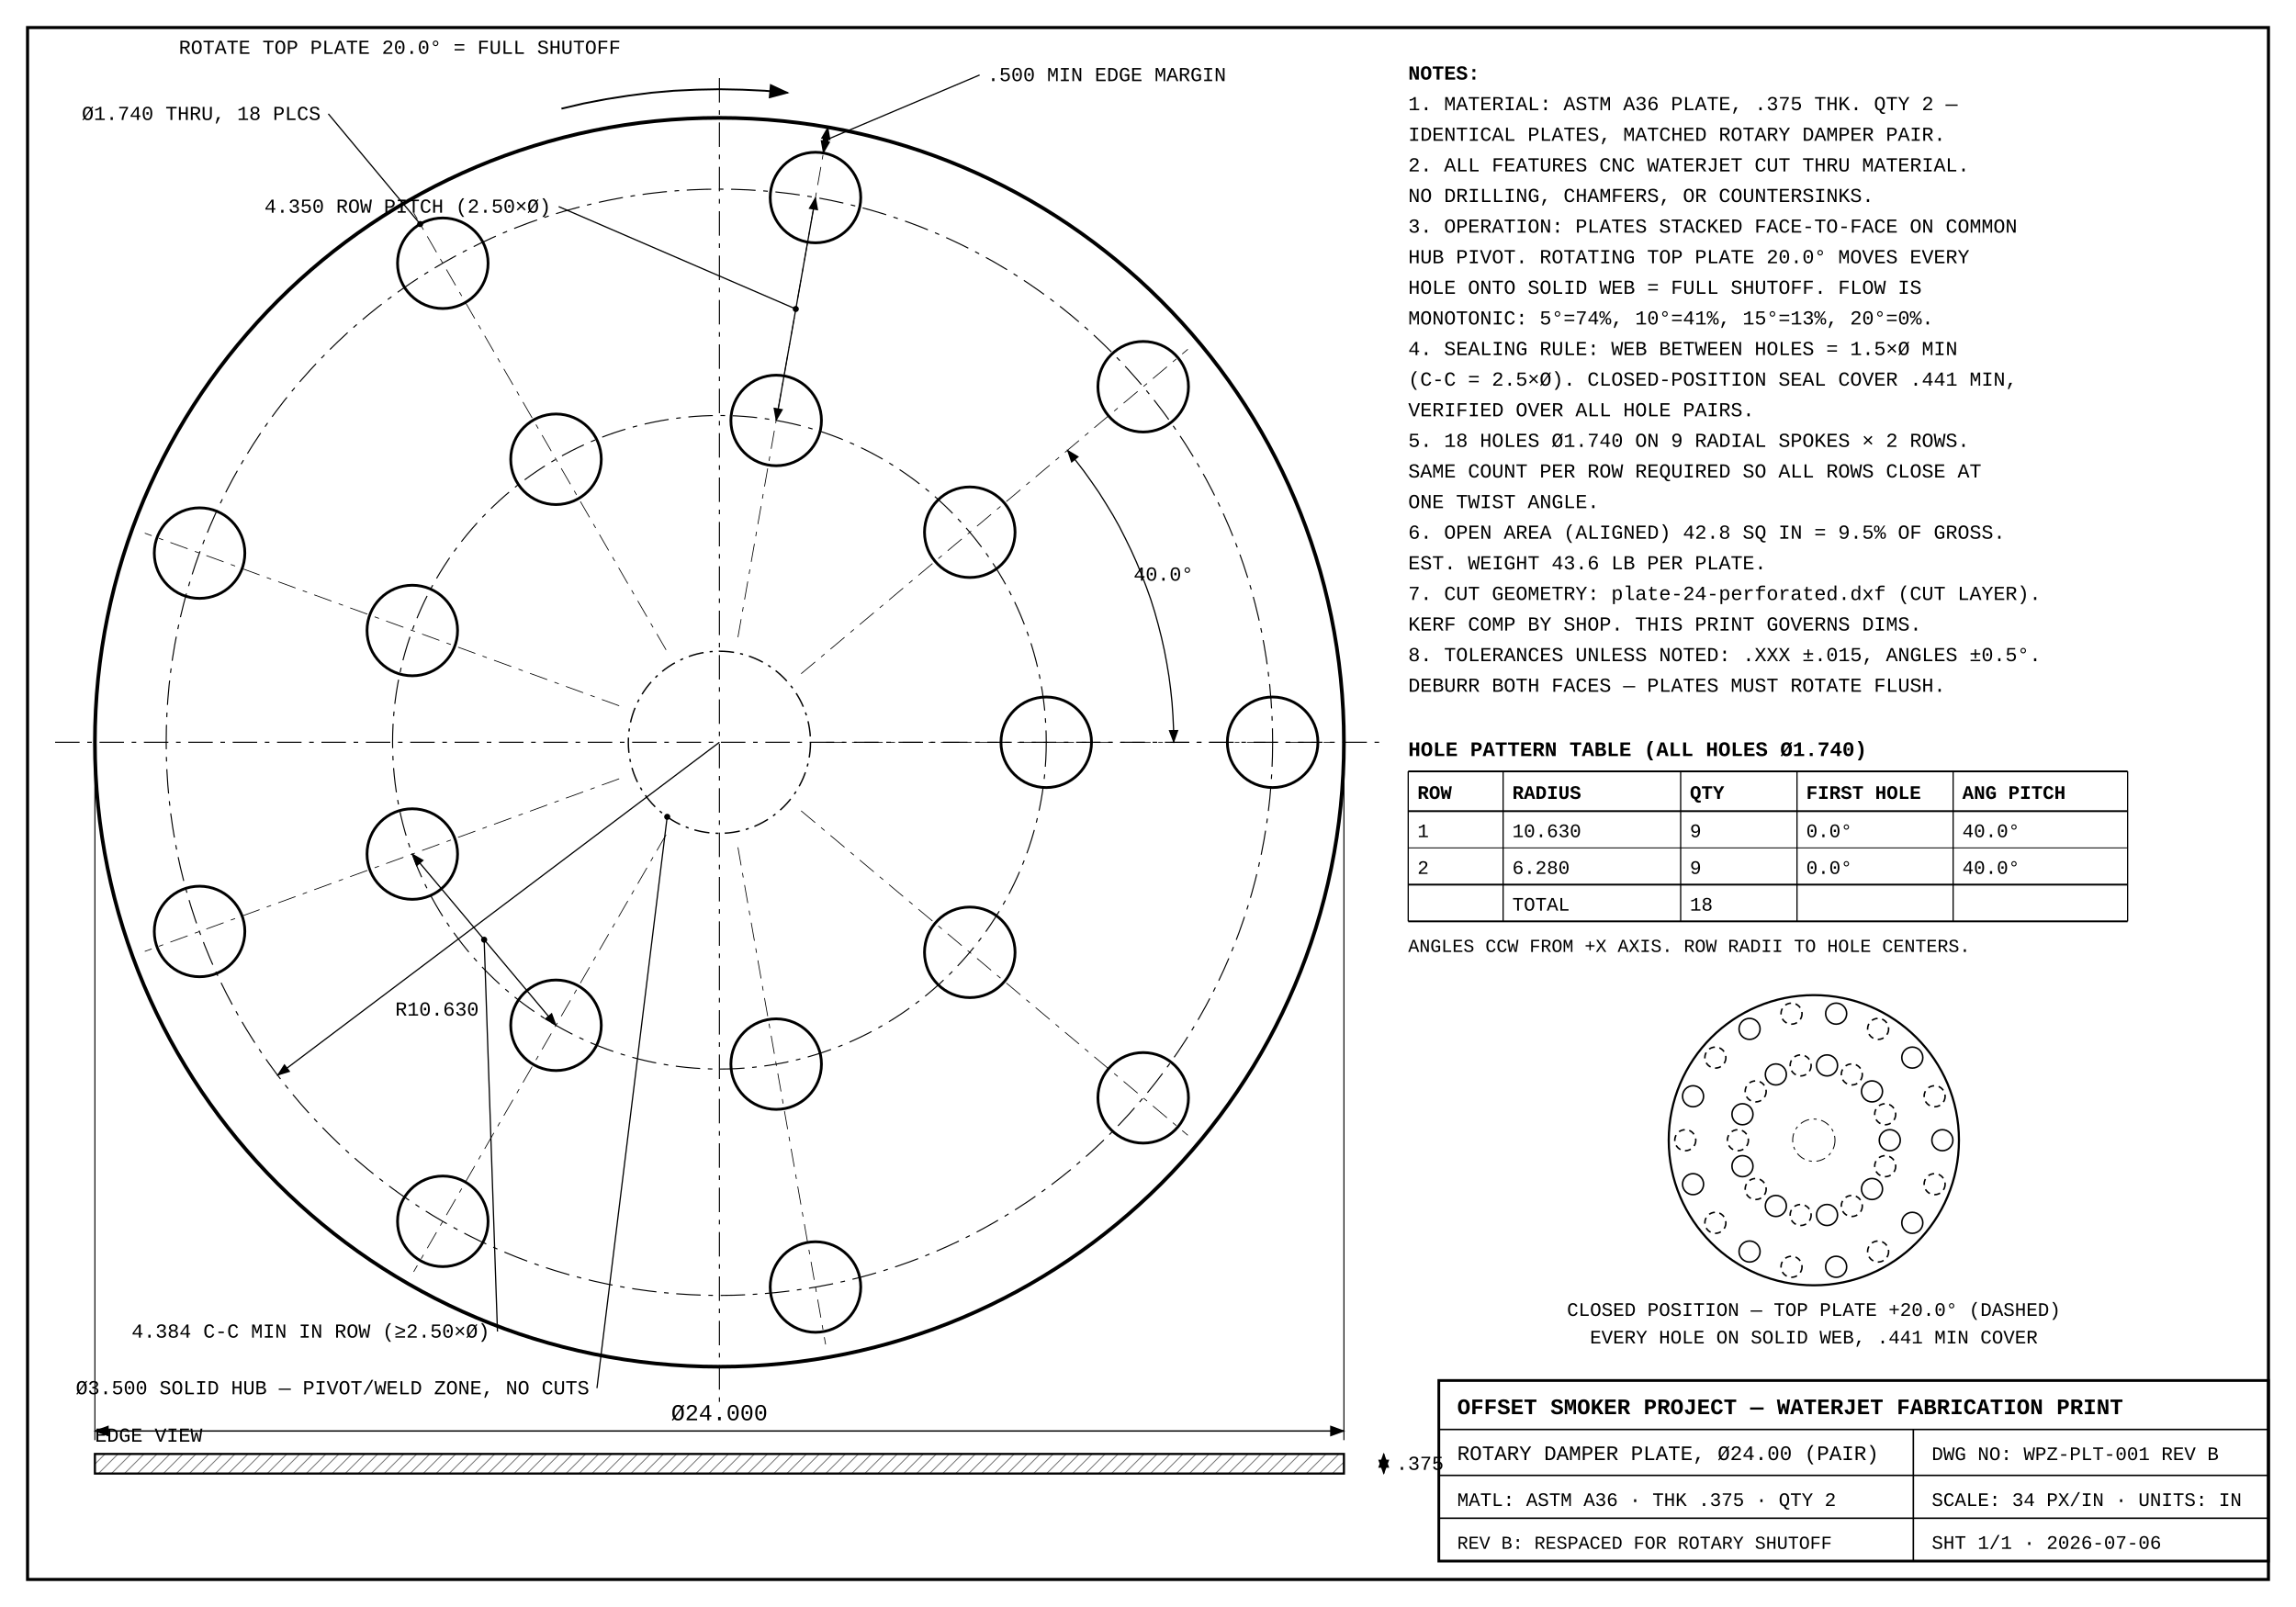
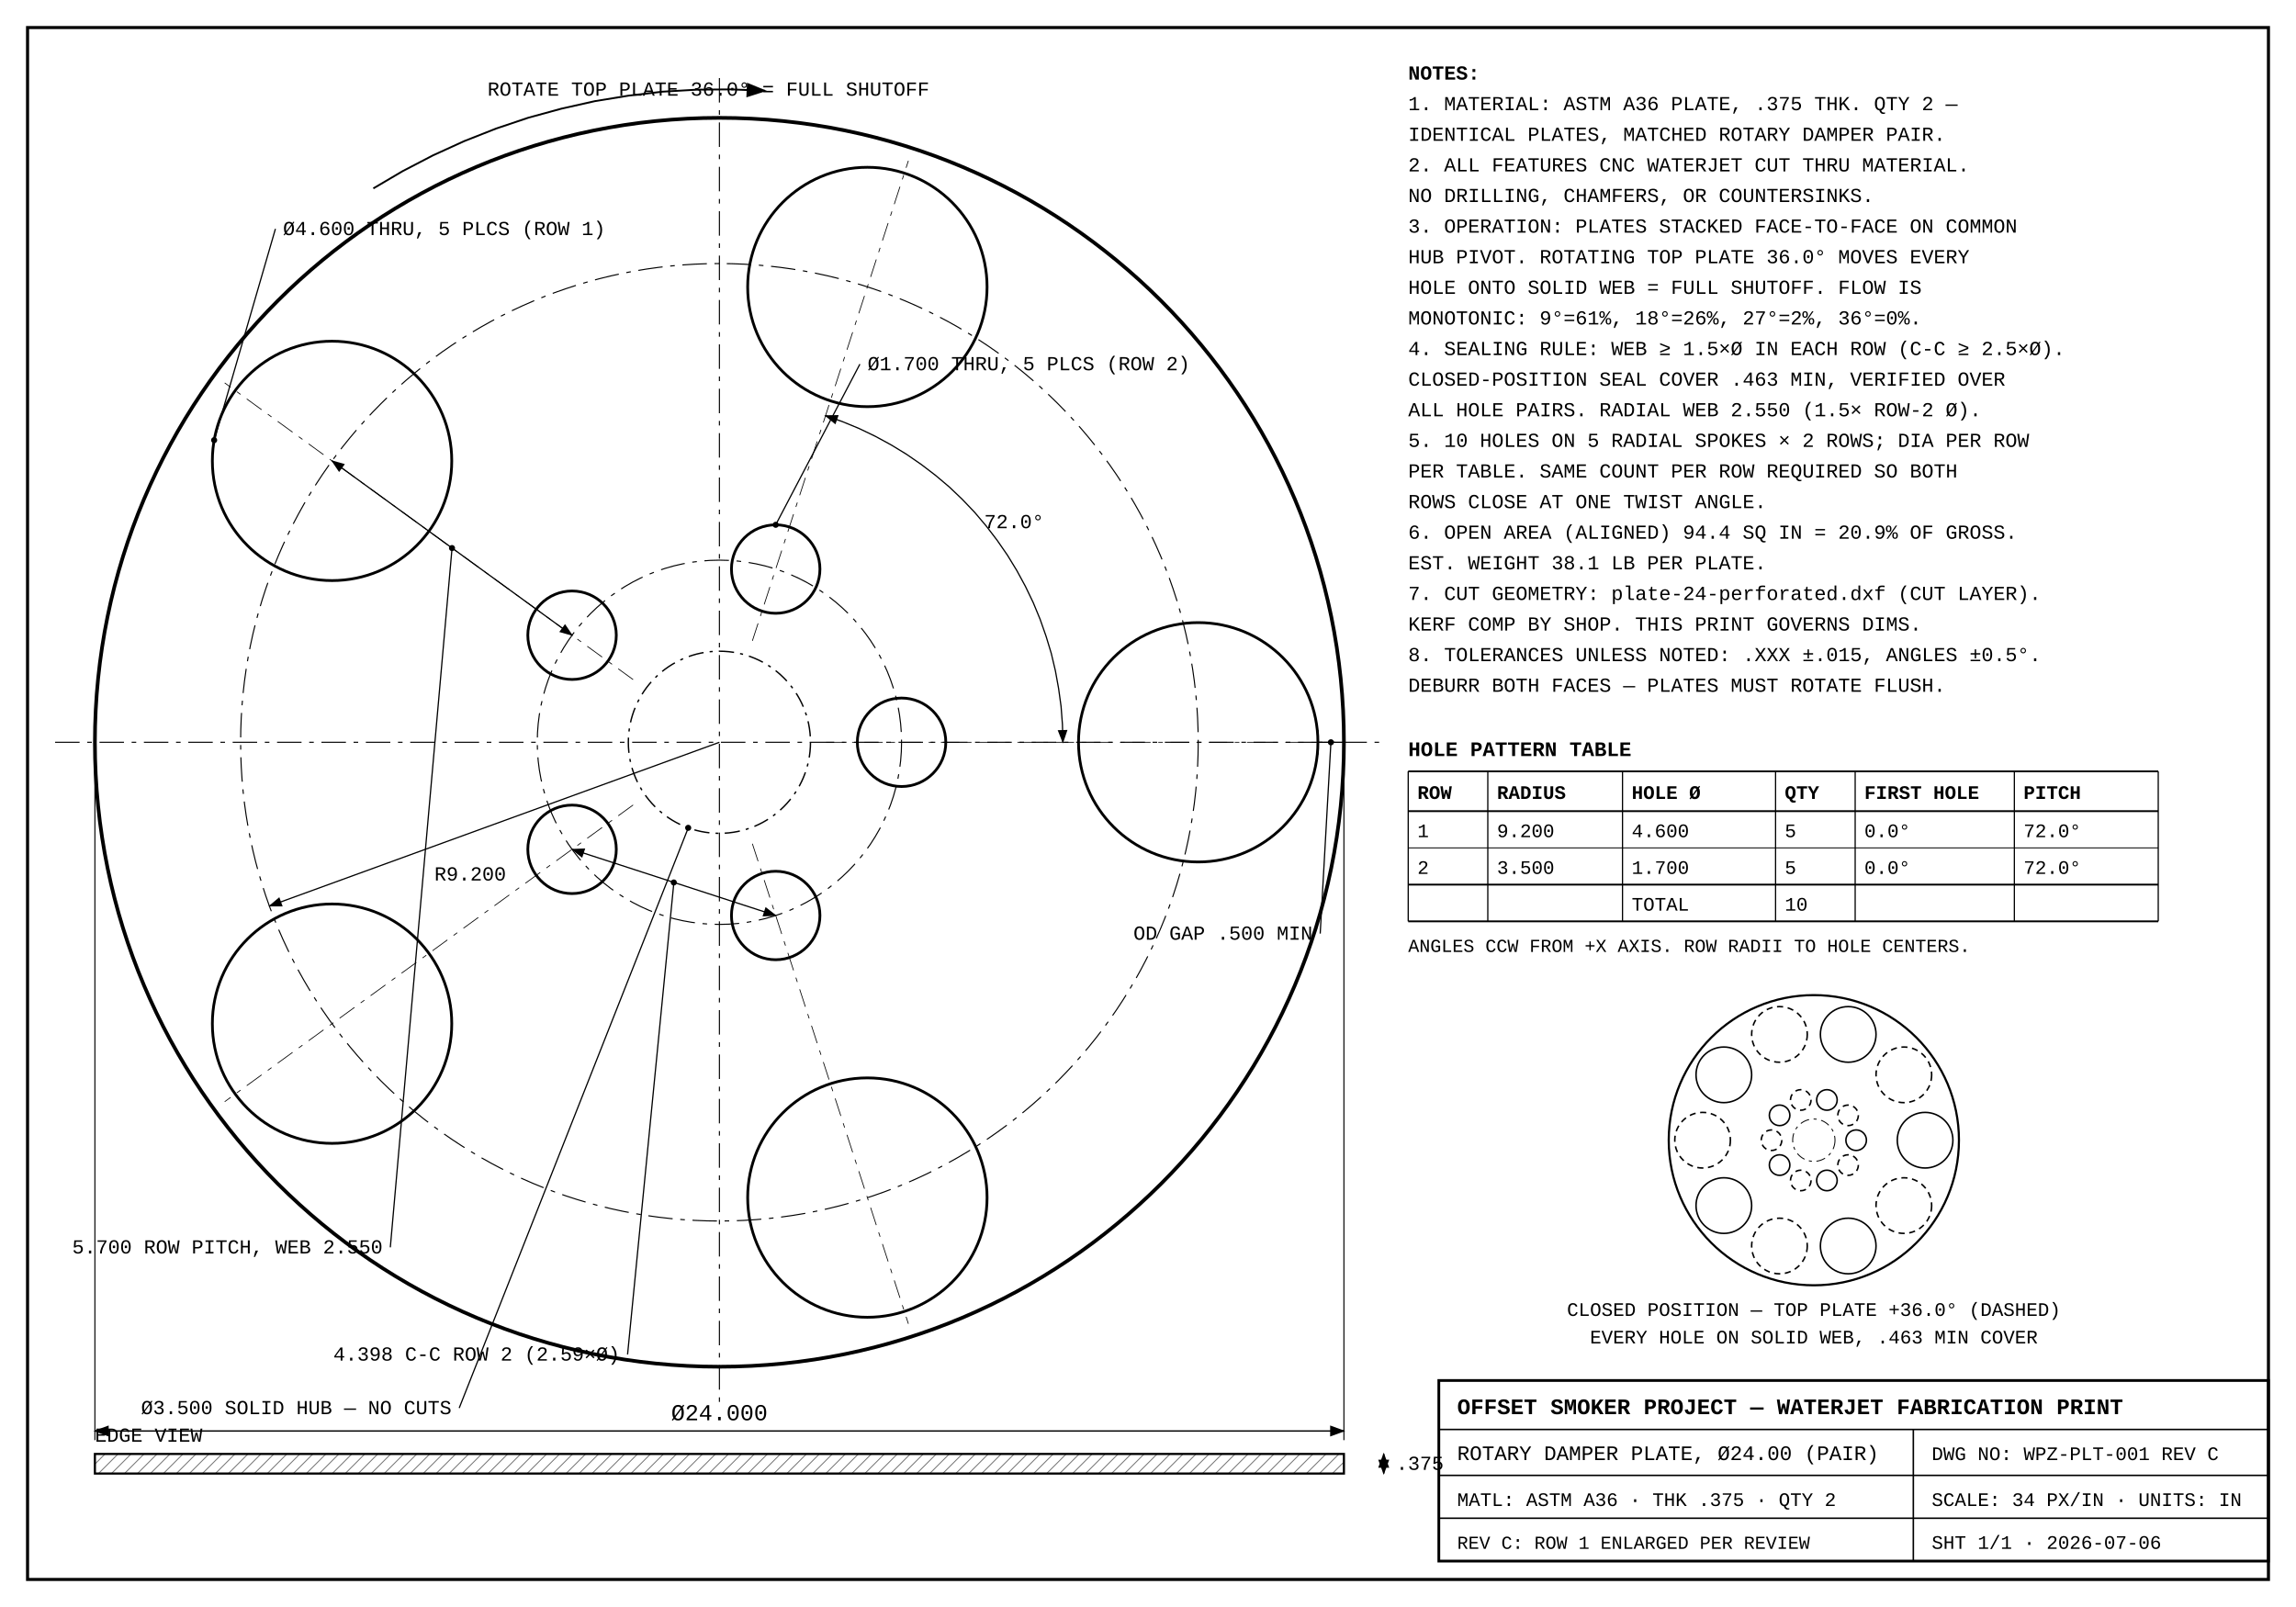
<svg xmlns="http://www.w3.org/2000/svg" width="1500" height="1050" viewBox="0 0 1500 1050">
  <rect x="0" y="0" width="1500" height="1050" fill="#ffffff" />
  <rect x="18" y="18" width="1464" height="1014" fill="none" stroke="#000000" stroke-width="2" />
  <defs>
    <marker id="ae" markerWidth="11" markerHeight="8" refX="10" refY="4" orient="auto">
      <path d="M0,0 L11,4 L0,8 Z" fill="#000000" />
    </marker>
    <marker id="as" markerWidth="11" markerHeight="8" refX="1" refY="4" orient="auto">
      <path d="M11,0 L0,4 L11,8 Z" fill="#000000" />
    </marker>
    <pattern id="ht" width="6" height="6" patternTransform="rotate(45)" patternUnits="userSpaceOnUse">
      <line x1="0" y1="0" x2="0" y2="6" stroke="#000000" stroke-width="0.6" />
    </pattern>
  </defs>
  <circle cx="470.00" cy="485.00" r="408.00" stroke="#000000" stroke-width="2.4" fill="none" />
  <line x1="36.00" y1="485.00" x2="904.00" y2="485.00" stroke="#000000" stroke-width="0.7" stroke-dasharray="16 5 3 5" />
  <line x1="470.00" y1="51.00" x2="470.00" y2="919.00" stroke="#000000" stroke-width="0.7" stroke-dasharray="16 5 3 5" />
  <circle cx="470.00" cy="485.00" r="59.50" stroke="#000000" stroke-width="0.9" fill="none" stroke-dasharray="10 4 2 4" />
  <line x1="539.70" y1="485.00" x2="869.50" y2="485.00" stroke="#000000" stroke-width="0.5" stroke-dasharray="12 5 3 5" />
-   <line x1="523.39" y1="440.20" x2="776.03" y2="228.21" stroke="#000000" stroke-width="0.5" stroke-dasharray="12 5 3 5" />
-   <line x1="482.10" y1="416.36" x2="539.37" y2="91.57" stroke="#000000" stroke-width="0.5" stroke-dasharray="12 5 3 5" />
-   <line x1="435.15" y1="424.64" x2="270.25" y2="139.02" stroke="#000000" stroke-width="0.5" stroke-dasharray="12 5 3 5" />
-   <line x1="404.50" y1="461.16" x2="94.59" y2="348.36" stroke="#000000" stroke-width="0.5" stroke-dasharray="12 5 3 5" />
-   <line x1="404.50" y1="508.84" x2="94.59" y2="621.64" stroke="#000000" stroke-width="0.5" stroke-dasharray="12 5 3 5" />
-   <line x1="435.15" y1="545.36" x2="270.25" y2="830.98" stroke="#000000" stroke-width="0.5" stroke-dasharray="12 5 3 5" />
-   <line x1="482.10" y1="553.64" x2="539.37" y2="878.43" stroke="#000000" stroke-width="0.5" stroke-dasharray="12 5 3 5" />
-   <line x1="523.39" y1="529.80" x2="776.03" y2="741.79" stroke="#000000" stroke-width="0.5" stroke-dasharray="12 5 3 5" />
-   <circle cx="470.00" cy="485.00" r="361.42" stroke="#000000" stroke-width="0.7" fill="none" stroke-dasharray="16 5 3 5" />
-   <circle cx="831.42" cy="485.00" r="29.58" stroke="#000000" stroke-width="1.8" fill="none" />
-   <circle cx="746.86" cy="252.68" r="29.58" stroke="#000000" stroke-width="1.8" fill="none" />
-   <circle cx="532.76" cy="129.07" r="29.58" stroke="#000000" stroke-width="1.8" fill="none" />
-   <circle cx="289.29" cy="172.00" r="29.58" stroke="#000000" stroke-width="1.8" fill="none" />
-   <circle cx="130.38" cy="361.39" r="29.58" stroke="#000000" stroke-width="1.8" fill="none" />
-   <circle cx="130.38" cy="608.61" r="29.58" stroke="#000000" stroke-width="1.8" fill="none" />
-   <circle cx="289.29" cy="798.00" r="29.58" stroke="#000000" stroke-width="1.8" fill="none" />
-   <circle cx="532.76" cy="840.93" r="29.58" stroke="#000000" stroke-width="1.8" fill="none" />
-   <circle cx="746.86" cy="717.32" r="29.58" stroke="#000000" stroke-width="1.8" fill="none" />
-   <circle cx="470.00" cy="485.00" r="213.52" stroke="#000000" stroke-width="0.7" fill="none" stroke-dasharray="16 5 3 5" />
-   <circle cx="683.52" cy="485.00" r="29.58" stroke="#000000" stroke-width="1.8" fill="none" />
-   <circle cx="633.57" cy="347.75" r="29.58" stroke="#000000" stroke-width="1.8" fill="none" />
-   <circle cx="507.08" cy="274.72" r="29.58" stroke="#000000" stroke-width="1.8" fill="none" />
-   <circle cx="363.24" cy="300.09" r="29.58" stroke="#000000" stroke-width="1.8" fill="none" />
-   <circle cx="269.36" cy="411.97" r="29.58" stroke="#000000" stroke-width="1.8" fill="none" />
-   <circle cx="269.36" cy="558.03" r="29.58" stroke="#000000" stroke-width="1.8" fill="none" />
-   <circle cx="363.24" cy="669.91" r="29.58" stroke="#000000" stroke-width="1.8" fill="none" />
-   <circle cx="507.08" cy="695.28" r="29.58" stroke="#000000" stroke-width="1.8" fill="none" />
-   <circle cx="633.57" cy="622.25" r="29.58" stroke="#000000" stroke-width="1.8" fill="none" />
-   <line x1="532.76" y1="129.07" x2="507.08" y2="274.72" stroke="#000000" stroke-width="0.8" marker-start="url(#as)" marker-end="url(#ae)" />
-   <line x1="519.92" y1="201.90" x2="365.00" y2="135.00" stroke="#000000" stroke-width="0.8" />
-   <circle cx="519.9" cy="201.9" r="2" fill="#000000" />
-   <text x="360.0" y="139.0" font-family="Consolas, 'Courier New', monospace" font-size="13" fill="#000000" text-anchor="end" font-weight="normal">4.350 ROW PITCH (2.50×Ø)</text>
-   <line x1="269.36" y1="558.03" x2="363.24" y2="669.91" stroke="#000000" stroke-width="0.8" marker-start="url(#as)" marker-end="url(#ae)" />
-   <line x1="316.30" y1="613.97" x2="325.00" y2="870.00" stroke="#000000" stroke-width="0.8" />
-   <circle cx="316.3" cy="614.0" r="2" fill="#000000" />
-   <text x="320.0" y="874.0" font-family="Consolas, 'Courier New', monospace" font-size="13" fill="#000000" text-anchor="end" font-weight="normal">4.384 C-C MIN IN ROW (≥2.50×Ø)</text>
-   <path d="M 766.8 485.0 L 766.7 476.4 L 766.3 467.7 L 765.7 459.1 L 764.8 450.5 L 763.7 442.0 L 762.3 433.5 L 760.7 425.0 L 758.8 416.5 L 756.7 408.2 L 754.4 399.9 L 751.8 391.6 L 748.9 383.5 L 745.8 375.4 L 742.5 367.4 L 739.0 359.6 L 735.2 351.8 L 731.3 344.1 L 727.1 336.6 L 722.6 329.2 L 718.0 321.9 L 713.1 314.8 L 708.1 307.8 L 702.8 300.9 L 697.4 294.2" stroke="#000000" stroke-width="0.8" fill="none" marker-start="url(#as)" marker-end="url(#ae)" />
-   <text x="760.1" y="379.4" font-family="Consolas, 'Courier New', monospace" font-size="13" fill="#000000" text-anchor="middle" font-weight="normal">40.0°</text>
-   <line x1="274.50" y1="146.38" x2="214.50" y2="74.38" stroke="#000000" stroke-width="0.8" />
-   <circle cx="274.5" cy="146.4" r="2" fill="#000000" />
-   <text x="209.5" y="78.4" font-family="Consolas, 'Courier New', monospace" font-size="13" fill="#000000" text-anchor="end" font-weight="normal">Ø1.740 THRU, 18 PLCS</text>
-   <line x1="537.90" y1="99.94" x2="540.85" y2="83.20" stroke="#000000" stroke-width="0.8" marker-start="url(#as)" marker-end="url(#ae)" />
-   <line x1="539.37" y1="91.57" x2="640.00" y2="49.00" stroke="#000000" stroke-width="0.8" />
-   <circle cx="539.4" cy="91.6" r="2" fill="#000000" />
-   <text x="645.0" y="53.0" font-family="Consolas, 'Courier New', monospace" font-size="13" fill="#000000" text-anchor="start" font-weight="normal">.500 MIN EDGE MARGIN</text>
-   <line x1="435.87" y1="533.74" x2="390.00" y2="907.00" stroke="#000000" stroke-width="0.8" />
-   <circle cx="435.9" cy="533.7" r="2" fill="#000000" />
-   <text x="385.0" y="911.0" font-family="Consolas, 'Courier New', monospace" font-size="13" fill="#000000" text-anchor="end" font-weight="normal">Ø3.500 SOLID HUB — PIVOT/WELD ZONE, NO CUTS</text>
-   <line x1="470.00" y1="485.00" x2="181.36" y2="702.51" stroke="#000000" stroke-width="0.8" marker-end="url(#ae)" />
-   <text x="258.2" y="663.6" font-family="Consolas, 'Courier New', monospace" font-size="13" fill="#000000" text-anchor="start" font-weight="normal">R10.630</text>
-   <path d="M 366.8 71.0 L 381.3 67.6 L 395.9 64.8 L 410.6 62.5 L 425.4 60.6 L 440.2 59.3 L 455.1 58.6 L 470.0 58.3 L 484.9 58.6 L 499.8 59.3 L 514.6 60.6" stroke="#000000" stroke-width="1.2" fill="none" marker-end="url(#ae)" />
-   <text x="405.5" y="35.2" font-family="Consolas, 'Courier New', monospace" font-size="13" fill="#000000" text-anchor="end" font-weight="normal">ROTATE TOP PLATE 20.0° = FULL SHUTOFF</text>
+   <line x1="491.54" y1="418.71" x2="593.45" y2="105.05" stroke="#000000" stroke-width="0.5" stroke-dasharray="12 5 3 5" />
+   <line x1="413.61" y1="444.03" x2="146.80" y2="250.18" stroke="#000000" stroke-width="0.5" stroke-dasharray="12 5 3 5" />
+   <line x1="413.61" y1="525.97" x2="146.80" y2="719.82" stroke="#000000" stroke-width="0.5" stroke-dasharray="12 5 3 5" />
+   <line x1="491.54" y1="551.29" x2="593.45" y2="864.95" stroke="#000000" stroke-width="0.5" stroke-dasharray="12 5 3 5" />
+   <circle cx="470.00" cy="485.00" r="312.80" stroke="#000000" stroke-width="0.7" fill="none" stroke-dasharray="16 5 3 5" />
+   <circle cx="782.80" cy="485.00" r="78.20" stroke="#000000" stroke-width="1.8" fill="none" />
+   <circle cx="566.66" cy="187.51" r="78.20" stroke="#000000" stroke-width="1.8" fill="none" />
+   <circle cx="216.94" cy="301.14" r="78.20" stroke="#000000" stroke-width="1.8" fill="none" />
+   <circle cx="216.94" cy="668.86" r="78.20" stroke="#000000" stroke-width="1.8" fill="none" />
+   <circle cx="566.66" cy="782.49" r="78.20" stroke="#000000" stroke-width="1.8" fill="none" />
+   <circle cx="470.00" cy="485.00" r="119.00" stroke="#000000" stroke-width="0.7" fill="none" stroke-dasharray="16 5 3 5" />
+   <circle cx="589.00" cy="485.00" r="28.90" stroke="#000000" stroke-width="1.8" fill="none" />
+   <circle cx="506.77" cy="371.82" r="28.90" stroke="#000000" stroke-width="1.8" fill="none" />
+   <circle cx="373.73" cy="415.05" r="28.90" stroke="#000000" stroke-width="1.8" fill="none" />
+   <circle cx="373.73" cy="554.95" r="28.90" stroke="#000000" stroke-width="1.8" fill="none" />
+   <circle cx="506.77" cy="598.18" r="28.90" stroke="#000000" stroke-width="1.8" fill="none" />
+   <line x1="216.94" y1="301.14" x2="373.73" y2="415.05" stroke="#000000" stroke-width="0.8" marker-start="url(#as)" marker-end="url(#ae)" />
+   <line x1="295.33" y1="358.10" x2="255.00" y2="815.00" stroke="#000000" stroke-width="0.8" />
+   <circle cx="295.3" cy="358.1" r="2" fill="#000000" />
+   <text x="250.0" y="819.0" font-family="Consolas, 'Courier New', monospace" font-size="13" fill="#000000" text-anchor="end" font-weight="normal">5.700 ROW PITCH, WEB 2.550</text>
+   <line x1="373.73" y1="554.95" x2="506.77" y2="598.18" stroke="#000000" stroke-width="0.8" marker-start="url(#as)" marker-end="url(#ae)" />
+   <line x1="440.25" y1="576.56" x2="410.00" y2="885.00" stroke="#000000" stroke-width="0.8" />
+   <circle cx="440.2" cy="576.6" r="2" fill="#000000" />
+   <text x="405.0" y="889.0" font-family="Consolas, 'Courier New', monospace" font-size="13" fill="#000000" text-anchor="end" font-weight="normal">4.398 C-C ROW 2 (2.59×Ø)</text>
+   <path d="M 694.4 485.0 L 694.1 473.3 L 693.2 461.5 L 691.6 449.9 L 689.5 438.3 L 686.8 426.9 L 683.4 415.7 L 679.5 404.6 L 675.0 393.7 L 669.9 383.1 L 664.3 372.8 L 658.2 362.8 L 651.5 353.1 L 644.4 343.8 L 636.8 334.8 L 628.7 326.3 L 620.2 318.2 L 611.2 310.6 L 601.9 303.5 L 592.2 296.8 L 582.2 290.7 L 571.9 285.1 L 561.3 280.0 L 550.4 275.5 L 539.3 271.6" stroke="#000000" stroke-width="0.8" fill="none" marker-start="url(#as)" marker-end="url(#ae)" />
+   <text x="662.5" y="345.1" font-family="Consolas, 'Courier New', monospace" font-size="13" fill="#000000" text-anchor="middle" font-weight="normal">72.0°</text>
+   <line x1="139.93" y1="287.56" x2="179.93" y2="149.56" stroke="#000000" stroke-width="0.8" />
+   <circle cx="139.9" cy="287.6" r="2" fill="#000000" />
+   <text x="184.9" y="153.6" font-family="Consolas, 'Courier New', monospace" font-size="13" fill="#000000" text-anchor="start" font-weight="normal">Ø4.600 THRU, 5 PLCS (ROW 1)</text>
+   <line x1="506.77" y1="342.92" x2="561.77" y2="237.92" stroke="#000000" stroke-width="0.8" />
+   <circle cx="506.8" cy="342.9" r="2" fill="#000000" />
+   <text x="566.8" y="241.9" font-family="Consolas, 'Courier New', monospace" font-size="13" fill="#000000" text-anchor="start" font-weight="normal">Ø1.700 THRU, 5 PLCS (ROW 2)</text>
+   <line x1="861.00" y1="485.00" x2="878.00" y2="485.00" stroke="#000000" stroke-width="0.8" />
+   <line x1="861.00" y1="477.00" x2="861.00" y2="493.00" stroke="#000000" stroke-width="0.8" />
+   <line x1="878.00" y1="477.00" x2="878.00" y2="493.00" stroke="#000000" stroke-width="0.8" />
+   <line x1="869.50" y1="485.00" x2="862.50" y2="610.00" stroke="#000000" stroke-width="0.8" />
+   <circle cx="869.5" cy="485.0" r="2" fill="#000000" />
+   <text x="857.5" y="614.0" font-family="Consolas, 'Courier New', monospace" font-size="13" fill="#000000" text-anchor="end" font-weight="normal">OD GAP .500 MIN</text>
+   <line x1="449.65" y1="540.91" x2="300.00" y2="920.00" stroke="#000000" stroke-width="0.8" />
+   <circle cx="449.6" cy="540.9" r="2" fill="#000000" />
+   <text x="295.0" y="924.0" font-family="Consolas, 'Courier New', monospace" font-size="13" fill="#000000" text-anchor="end" font-weight="normal">Ø3.500 SOLID HUB — NO CUTS</text>
+   <line x1="470.00" y1="485.00" x2="176.06" y2="591.98" stroke="#000000" stroke-width="0.8" marker-end="url(#ae)" />
+   <text x="283.8" y="575.3" font-family="Consolas, 'Courier New', monospace" font-size="13" fill="#000000" text-anchor="start" font-weight="normal">R9.200</text>
+   <path d="M 243.9 123.1 L 263.1 111.8 L 282.9 101.5 L 303.3 92.2 L 324.1 84.0 L 345.2 76.9 L 366.8 71.0 L 388.6 66.1 L 410.6 62.5 L 432.8 59.9 L 455.1 58.6 L 477.4 58.4 L 499.8 59.3" stroke="#000000" stroke-width="1.2" fill="none" marker-end="url(#ae)" />
+   <text x="318.5" y="62.5" font-family="Consolas, 'Courier New', monospace" font-size="13" fill="#000000" text-anchor="start" font-weight="normal">ROTATE TOP PLATE 36.0° = FULL SHUTOFF</text>
  <line x1="62.00" y1="485.00" x2="62.00" y2="941.00" stroke="#000000" stroke-width="0.7" />
  <line x1="878.00" y1="485.00" x2="878.00" y2="941.00" stroke="#000000" stroke-width="0.7" />
  <line x1="62.00" y1="935.00" x2="878.00" y2="935.00" stroke="#000000" stroke-width="0.9" marker-start="url(#as)" marker-end="url(#ae)" />
  <text x="470.0" y="928.0" font-family="Consolas, 'Courier New', monospace" font-size="15" fill="#000000" text-anchor="middle" font-weight="normal">Ø24.000</text>
  <rect x="62.0" y="950" width="816.0" height="12.8" fill="url(#ht)" stroke="#000000" stroke-width="1.4" />
  <text x="62.0" y="942.0" font-family="Consolas, 'Courier New', monospace" font-size="13" fill="#000000" text-anchor="start" font-weight="normal">EDGE VIEW</text>
  <line x1="904.00" y1="950.00" x2="904.00" y2="962.75" stroke="#000000" stroke-width="0.9" marker-start="url(#as)" marker-end="url(#ae)" />
  <text x="912.0" y="960.4" font-family="Consolas, 'Courier New', monospace" font-size="13" fill="#000000" text-anchor="start" font-weight="normal">.375</text>
  <text x="920.0" y="52.0" font-family="Consolas, 'Courier New', monospace" font-size="13" fill="#000000" text-anchor="start" font-weight="bold">NOTES:</text>
  <text x="920.0" y="72.0" font-family="Consolas, 'Courier New', monospace" font-size="13" fill="#000000" text-anchor="start" font-weight="normal">1. MATERIAL: ASTM A36 PLATE, .375 THK. QTY 2 —</text>
  <text x="920.0" y="92.0" font-family="Consolas, 'Courier New', monospace" font-size="13" fill="#000000" text-anchor="start" font-weight="normal">   IDENTICAL PLATES, MATCHED ROTARY DAMPER PAIR.</text>
  <text x="920.0" y="112.0" font-family="Consolas, 'Courier New', monospace" font-size="13" fill="#000000" text-anchor="start" font-weight="normal">2. ALL FEATURES CNC WATERJET CUT THRU MATERIAL.</text>
  <text x="920.0" y="132.0" font-family="Consolas, 'Courier New', monospace" font-size="13" fill="#000000" text-anchor="start" font-weight="normal">   NO DRILLING, CHAMFERS, OR COUNTERSINKS.</text>
  <text x="920.0" y="152.0" font-family="Consolas, 'Courier New', monospace" font-size="13" fill="#000000" text-anchor="start" font-weight="normal">3. OPERATION: PLATES STACKED FACE-TO-FACE ON COMMON</text>
-   <text x="920.0" y="172.0" font-family="Consolas, 'Courier New', monospace" font-size="13" fill="#000000" text-anchor="start" font-weight="normal">   HUB PIVOT. ROTATING TOP PLATE 20.0° MOVES EVERY</text>
+   <text x="920.0" y="172.0" font-family="Consolas, 'Courier New', monospace" font-size="13" fill="#000000" text-anchor="start" font-weight="normal">   HUB PIVOT. ROTATING TOP PLATE 36.0° MOVES EVERY</text>
  <text x="920.0" y="192.0" font-family="Consolas, 'Courier New', monospace" font-size="13" fill="#000000" text-anchor="start" font-weight="normal">   HOLE ONTO SOLID WEB = FULL SHUTOFF. FLOW IS</text>
-   <text x="920.0" y="212.0" font-family="Consolas, 'Courier New', monospace" font-size="13" fill="#000000" text-anchor="start" font-weight="normal">   MONOTONIC: 5°=74%, 10°=41%, 15°=13%, 20°=0%.</text>
-   <text x="920.0" y="232.0" font-family="Consolas, 'Courier New', monospace" font-size="13" fill="#000000" text-anchor="start" font-weight="normal">4. SEALING RULE: WEB BETWEEN HOLES = 1.5×Ø MIN</text>
-   <text x="920.0" y="252.0" font-family="Consolas, 'Courier New', monospace" font-size="13" fill="#000000" text-anchor="start" font-weight="normal">   (C-C = 2.5×Ø). CLOSED-POSITION SEAL COVER .441 MIN,</text>
-   <text x="920.0" y="272.0" font-family="Consolas, 'Courier New', monospace" font-size="13" fill="#000000" text-anchor="start" font-weight="normal">   VERIFIED OVER ALL HOLE PAIRS.</text>
-   <text x="920.0" y="292.0" font-family="Consolas, 'Courier New', monospace" font-size="13" fill="#000000" text-anchor="start" font-weight="normal">5. 18 HOLES Ø1.740 ON 9 RADIAL SPOKES × 2 ROWS.</text>
-   <text x="920.0" y="312.0" font-family="Consolas, 'Courier New', monospace" font-size="13" fill="#000000" text-anchor="start" font-weight="normal">   SAME COUNT PER ROW REQUIRED SO ALL ROWS CLOSE AT</text>
-   <text x="920.0" y="332.0" font-family="Consolas, 'Courier New', monospace" font-size="13" fill="#000000" text-anchor="start" font-weight="normal">   ONE TWIST ANGLE.</text>
-   <text x="920.0" y="352.0" font-family="Consolas, 'Courier New', monospace" font-size="13" fill="#000000" text-anchor="start" font-weight="normal">6. OPEN AREA (ALIGNED) 42.8 SQ IN = 9.5% OF GROSS.</text>
-   <text x="920.0" y="372.0" font-family="Consolas, 'Courier New', monospace" font-size="13" fill="#000000" text-anchor="start" font-weight="normal">   EST. WEIGHT 43.6 LB PER PLATE.</text>
+   <text x="920.0" y="212.0" font-family="Consolas, 'Courier New', monospace" font-size="13" fill="#000000" text-anchor="start" font-weight="normal">   MONOTONIC: 9°=61%, 18°=26%, 27°=2%, 36°=0%.</text>
+   <text x="920.0" y="232.0" font-family="Consolas, 'Courier New', monospace" font-size="13" fill="#000000" text-anchor="start" font-weight="normal">4. SEALING RULE: WEB ≥ 1.5×Ø IN EACH ROW (C-C ≥ 2.5×Ø).</text>
+   <text x="920.0" y="252.0" font-family="Consolas, 'Courier New', monospace" font-size="13" fill="#000000" text-anchor="start" font-weight="normal">   CLOSED-POSITION SEAL COVER .463 MIN, VERIFIED OVER</text>
+   <text x="920.0" y="272.0" font-family="Consolas, 'Courier New', monospace" font-size="13" fill="#000000" text-anchor="start" font-weight="normal">   ALL HOLE PAIRS. RADIAL WEB 2.550 (1.5× ROW-2 Ø).</text>
+   <text x="920.0" y="292.0" font-family="Consolas, 'Courier New', monospace" font-size="13" fill="#000000" text-anchor="start" font-weight="normal">5. 10 HOLES ON 5 RADIAL SPOKES × 2 ROWS; DIA PER ROW</text>
+   <text x="920.0" y="312.0" font-family="Consolas, 'Courier New', monospace" font-size="13" fill="#000000" text-anchor="start" font-weight="normal">   PER TABLE. SAME COUNT PER ROW REQUIRED SO BOTH</text>
+   <text x="920.0" y="332.0" font-family="Consolas, 'Courier New', monospace" font-size="13" fill="#000000" text-anchor="start" font-weight="normal">   ROWS CLOSE AT ONE TWIST ANGLE.</text>
+   <text x="920.0" y="352.0" font-family="Consolas, 'Courier New', monospace" font-size="13" fill="#000000" text-anchor="start" font-weight="normal">6. OPEN AREA (ALIGNED) 94.4 SQ IN = 20.9% OF GROSS.</text>
+   <text x="920.0" y="372.0" font-family="Consolas, 'Courier New', monospace" font-size="13" fill="#000000" text-anchor="start" font-weight="normal">   EST. WEIGHT 38.1 LB PER PLATE.</text>
  <text x="920.0" y="392.0" font-family="Consolas, 'Courier New', monospace" font-size="13" fill="#000000" text-anchor="start" font-weight="normal">7. CUT GEOMETRY: plate-24-perforated.dxf (CUT LAYER).</text>
  <text x="920.0" y="412.0" font-family="Consolas, 'Courier New', monospace" font-size="13" fill="#000000" text-anchor="start" font-weight="normal">   KERF COMP BY SHOP. THIS PRINT GOVERNS DIMS.</text>
  <text x="920.0" y="432.0" font-family="Consolas, 'Courier New', monospace" font-size="13" fill="#000000" text-anchor="start" font-weight="normal">8. TOLERANCES UNLESS NOTED: .XXX ±.015, ANGLES ±0.5°.</text>
  <text x="920.0" y="452.0" font-family="Consolas, 'Courier New', monospace" font-size="13" fill="#000000" text-anchor="start" font-weight="normal">   DEBURR BOTH FACES — PLATES MUST ROTATE FLUSH.</text>
-   <text x="920.0" y="494.0" font-family="Consolas, 'Courier New', monospace" font-size="13.5" fill="#000000" text-anchor="start" font-weight="bold">HOLE PATTERN TABLE (ALL HOLES Ø1.740)</text>
-   <line x1="920.00" y1="504.00" x2="1390.00" y2="504.00" stroke="#000000" stroke-width="1.2" />
+   <text x="920.0" y="494.0" font-family="Consolas, 'Courier New', monospace" font-size="13.5" fill="#000000" text-anchor="start" font-weight="bold">HOLE PATTERN TABLE</text>
+   <line x1="920.00" y1="504.00" x2="1410.00" y2="504.00" stroke="#000000" stroke-width="1.2" />
  <text x="926.0" y="522.0" font-family="Consolas, 'Courier New', monospace" font-size="12.5" fill="#000000" text-anchor="start" font-weight="bold">ROW</text>
-   <text x="988.0" y="522.0" font-family="Consolas, 'Courier New', monospace" font-size="12.5" fill="#000000" text-anchor="start" font-weight="bold">RADIUS</text>
-   <text x="1104.0" y="522.0" font-family="Consolas, 'Courier New', monospace" font-size="12.5" fill="#000000" text-anchor="start" font-weight="bold">QTY</text>
-   <text x="1180.0" y="522.0" font-family="Consolas, 'Courier New', monospace" font-size="12.5" fill="#000000" text-anchor="start" font-weight="bold">FIRST HOLE</text>
-   <text x="1282.0" y="522.0" font-family="Consolas, 'Courier New', monospace" font-size="12.5" fill="#000000" text-anchor="start" font-weight="bold">ANG PITCH</text>
-   <line x1="920.00" y1="530.00" x2="1390.00" y2="530.00" stroke="#000000" stroke-width="1.2" />
+   <text x="978.0" y="522.0" font-family="Consolas, 'Courier New', monospace" font-size="12.5" fill="#000000" text-anchor="start" font-weight="bold">RADIUS</text>
+   <text x="1066.0" y="522.0" font-family="Consolas, 'Courier New', monospace" font-size="12.5" fill="#000000" text-anchor="start" font-weight="bold">HOLE Ø</text>
+   <text x="1166.0" y="522.0" font-family="Consolas, 'Courier New', monospace" font-size="12.5" fill="#000000" text-anchor="start" font-weight="bold">QTY</text>
+   <text x="1218.0" y="522.0" font-family="Consolas, 'Courier New', monospace" font-size="12.5" fill="#000000" text-anchor="start" font-weight="bold">FIRST HOLE</text>
+   <text x="1322.0" y="522.0" font-family="Consolas, 'Courier New', monospace" font-size="12.5" fill="#000000" text-anchor="start" font-weight="bold">PITCH</text>
+   <line x1="920.00" y1="530.00" x2="1410.00" y2="530.00" stroke="#000000" stroke-width="1.2" />
  <text x="926.0" y="547.0" font-family="Consolas, 'Courier New', monospace" font-size="12.5" fill="#000000" text-anchor="start" font-weight="normal">1</text>
-   <text x="988.0" y="547.0" font-family="Consolas, 'Courier New', monospace" font-size="12.5" fill="#000000" text-anchor="start" font-weight="normal">10.630</text>
-   <text x="1104.0" y="547.0" font-family="Consolas, 'Courier New', monospace" font-size="12.5" fill="#000000" text-anchor="start" font-weight="normal">9</text>
-   <text x="1180.0" y="547.0" font-family="Consolas, 'Courier New', monospace" font-size="12.5" fill="#000000" text-anchor="start" font-weight="normal">0.0°</text>
-   <text x="1282.0" y="547.0" font-family="Consolas, 'Courier New', monospace" font-size="12.5" fill="#000000" text-anchor="start" font-weight="normal">40.0°</text>
-   <line x1="920.00" y1="554.00" x2="1390.00" y2="554.00" stroke="#000000" stroke-width="0.6" />
+   <text x="978.0" y="547.0" font-family="Consolas, 'Courier New', monospace" font-size="12.5" fill="#000000" text-anchor="start" font-weight="normal">9.200</text>
+   <text x="1066.0" y="547.0" font-family="Consolas, 'Courier New', monospace" font-size="12.5" fill="#000000" text-anchor="start" font-weight="normal">4.600</text>
+   <text x="1166.0" y="547.0" font-family="Consolas, 'Courier New', monospace" font-size="12.5" fill="#000000" text-anchor="start" font-weight="normal">5</text>
+   <text x="1218.0" y="547.0" font-family="Consolas, 'Courier New', monospace" font-size="12.5" fill="#000000" text-anchor="start" font-weight="normal">0.0°</text>
+   <text x="1322.0" y="547.0" font-family="Consolas, 'Courier New', monospace" font-size="12.5" fill="#000000" text-anchor="start" font-weight="normal">72.0°</text>
+   <line x1="920.00" y1="554.00" x2="1410.00" y2="554.00" stroke="#000000" stroke-width="0.6" />
  <text x="926.0" y="571.0" font-family="Consolas, 'Courier New', monospace" font-size="12.5" fill="#000000" text-anchor="start" font-weight="normal">2</text>
-   <text x="988.0" y="571.0" font-family="Consolas, 'Courier New', monospace" font-size="12.5" fill="#000000" text-anchor="start" font-weight="normal">6.280</text>
-   <text x="1104.0" y="571.0" font-family="Consolas, 'Courier New', monospace" font-size="12.5" fill="#000000" text-anchor="start" font-weight="normal">9</text>
-   <text x="1180.0" y="571.0" font-family="Consolas, 'Courier New', monospace" font-size="12.5" fill="#000000" text-anchor="start" font-weight="normal">0.0°</text>
-   <text x="1282.0" y="571.0" font-family="Consolas, 'Courier New', monospace" font-size="12.5" fill="#000000" text-anchor="start" font-weight="normal">40.0°</text>
-   <line x1="920.00" y1="578.00" x2="1390.00" y2="578.00" stroke="#000000" stroke-width="1.2" />
+   <text x="978.0" y="571.0" font-family="Consolas, 'Courier New', monospace" font-size="12.5" fill="#000000" text-anchor="start" font-weight="normal">3.500</text>
+   <text x="1066.0" y="571.0" font-family="Consolas, 'Courier New', monospace" font-size="12.5" fill="#000000" text-anchor="start" font-weight="normal">1.700</text>
+   <text x="1166.0" y="571.0" font-family="Consolas, 'Courier New', monospace" font-size="12.5" fill="#000000" text-anchor="start" font-weight="normal">5</text>
+   <text x="1218.0" y="571.0" font-family="Consolas, 'Courier New', monospace" font-size="12.5" fill="#000000" text-anchor="start" font-weight="normal">0.0°</text>
+   <text x="1322.0" y="571.0" font-family="Consolas, 'Courier New', monospace" font-size="12.5" fill="#000000" text-anchor="start" font-weight="normal">72.0°</text>
+   <line x1="920.00" y1="578.00" x2="1410.00" y2="578.00" stroke="#000000" stroke-width="1.2" />
  <text x="926.0" y="595.0" font-family="Consolas, 'Courier New', monospace" font-size="12.5" fill="#000000" text-anchor="start" font-weight="normal" />
-   <text x="988.0" y="595.0" font-family="Consolas, 'Courier New', monospace" font-size="12.5" fill="#000000" text-anchor="start" font-weight="normal">TOTAL</text>
-   <text x="1104.0" y="595.0" font-family="Consolas, 'Courier New', monospace" font-size="12.5" fill="#000000" text-anchor="start" font-weight="normal">18</text>
-   <text x="1180.0" y="595.0" font-family="Consolas, 'Courier New', monospace" font-size="12.5" fill="#000000" text-anchor="start" font-weight="normal" />
-   <text x="1282.0" y="595.0" font-family="Consolas, 'Courier New', monospace" font-size="12.5" fill="#000000" text-anchor="start" font-weight="normal" />
-   <line x1="920.00" y1="602.00" x2="1390.00" y2="602.00" stroke="#000000" stroke-width="1.2" />
+   <text x="978.0" y="595.0" font-family="Consolas, 'Courier New', monospace" font-size="12.5" fill="#000000" text-anchor="start" font-weight="normal" />
+   <text x="1066.0" y="595.0" font-family="Consolas, 'Courier New', monospace" font-size="12.5" fill="#000000" text-anchor="start" font-weight="normal">TOTAL</text>
+   <text x="1166.0" y="595.0" font-family="Consolas, 'Courier New', monospace" font-size="12.5" fill="#000000" text-anchor="start" font-weight="normal">10</text>
+   <text x="1218.0" y="595.0" font-family="Consolas, 'Courier New', monospace" font-size="12.5" fill="#000000" text-anchor="start" font-weight="normal" />
+   <text x="1322.0" y="595.0" font-family="Consolas, 'Courier New', monospace" font-size="12.5" fill="#000000" text-anchor="start" font-weight="normal" />
+   <line x1="920.00" y1="602.00" x2="1410.00" y2="602.00" stroke="#000000" stroke-width="1.2" />
  <line x1="920.00" y1="504.00" x2="920.00" y2="602.00" stroke="#000000" stroke-width="0.8" />
-   <line x1="982.00" y1="504.00" x2="982.00" y2="602.00" stroke="#000000" stroke-width="0.8" />
-   <line x1="1098.00" y1="504.00" x2="1098.00" y2="602.00" stroke="#000000" stroke-width="0.8" />
-   <line x1="1174.00" y1="504.00" x2="1174.00" y2="602.00" stroke="#000000" stroke-width="0.8" />
-   <line x1="1276.00" y1="504.00" x2="1276.00" y2="602.00" stroke="#000000" stroke-width="0.8" />
-   <line x1="1390.00" y1="504.00" x2="1390.00" y2="602.00" stroke="#000000" stroke-width="0.8" />
+   <line x1="972.00" y1="504.00" x2="972.00" y2="602.00" stroke="#000000" stroke-width="0.8" />
+   <line x1="1060.00" y1="504.00" x2="1060.00" y2="602.00" stroke="#000000" stroke-width="0.8" />
+   <line x1="1160.00" y1="504.00" x2="1160.00" y2="602.00" stroke="#000000" stroke-width="0.8" />
+   <line x1="1212.00" y1="504.00" x2="1212.00" y2="602.00" stroke="#000000" stroke-width="0.8" />
+   <line x1="1316.00" y1="504.00" x2="1316.00" y2="602.00" stroke="#000000" stroke-width="0.8" />
+   <line x1="1410.00" y1="504.00" x2="1410.00" y2="602.00" stroke="#000000" stroke-width="0.8" />
  <text x="920.0" y="622.0" font-family="Consolas, 'Courier New', monospace" font-size="12" fill="#000000" text-anchor="start" font-weight="normal">ANGLES CCW FROM +X AXIS. ROW RADII TO HOLE CENTERS.</text>
  <circle cx="1185.00" cy="745.00" r="94.80" stroke="#000000" stroke-width="1.4" fill="none" />
  <circle cx="1185.00" cy="745.00" r="13.83" stroke="#000000" stroke-width="0.6" fill="none" stroke-dasharray="6 3 2 3" />
-   <circle cx="1268.98" cy="745.00" r="6.87" stroke="#000000" stroke-width="1.0" fill="none" />
-   <circle cx="1263.91" cy="716.28" r="6.87" stroke="#000000" stroke-width="1.0" fill="none" stroke-dasharray="4 3" />
-   <circle cx="1249.33" cy="691.02" r="6.87" stroke="#000000" stroke-width="1.0" fill="none" />
-   <circle cx="1226.99" cy="672.27" r="6.87" stroke="#000000" stroke-width="1.0" fill="none" stroke-dasharray="4 3" />
-   <circle cx="1199.58" cy="662.30" r="6.87" stroke="#000000" stroke-width="1.0" fill="none" />
-   <circle cx="1170.42" cy="662.30" r="6.87" stroke="#000000" stroke-width="1.0" fill="none" stroke-dasharray="4 3" />
-   <circle cx="1143.01" cy="672.27" r="6.87" stroke="#000000" stroke-width="1.0" fill="none" />
-   <circle cx="1120.67" cy="691.02" r="6.87" stroke="#000000" stroke-width="1.0" fill="none" stroke-dasharray="4 3" />
-   <circle cx="1106.09" cy="716.28" r="6.87" stroke="#000000" stroke-width="1.0" fill="none" />
-   <circle cx="1101.02" cy="745.00" r="6.87" stroke="#000000" stroke-width="1.0" fill="none" stroke-dasharray="4 3" />
-   <circle cx="1106.09" cy="773.72" r="6.87" stroke="#000000" stroke-width="1.0" fill="none" />
-   <circle cx="1120.67" cy="798.98" r="6.87" stroke="#000000" stroke-width="1.0" fill="none" stroke-dasharray="4 3" />
-   <circle cx="1143.01" cy="817.73" r="6.87" stroke="#000000" stroke-width="1.0" fill="none" />
-   <circle cx="1170.42" cy="827.70" r="6.87" stroke="#000000" stroke-width="1.0" fill="none" stroke-dasharray="4 3" />
-   <circle cx="1199.58" cy="827.70" r="6.87" stroke="#000000" stroke-width="1.0" fill="none" />
-   <circle cx="1226.99" cy="817.73" r="6.87" stroke="#000000" stroke-width="1.0" fill="none" stroke-dasharray="4 3" />
-   <circle cx="1249.33" cy="798.98" r="6.87" stroke="#000000" stroke-width="1.0" fill="none" />
-   <circle cx="1263.91" cy="773.72" r="6.87" stroke="#000000" stroke-width="1.0" fill="none" stroke-dasharray="4 3" />
-   <circle cx="1234.61" cy="745.00" r="6.87" stroke="#000000" stroke-width="1.0" fill="none" />
-   <circle cx="1231.62" cy="728.03" r="6.87" stroke="#000000" stroke-width="1.0" fill="none" stroke-dasharray="4 3" />
-   <circle cx="1223.00" cy="713.11" r="6.87" stroke="#000000" stroke-width="1.0" fill="none" />
-   <circle cx="1209.81" cy="702.03" r="6.87" stroke="#000000" stroke-width="1.0" fill="none" stroke-dasharray="4 3" />
-   <circle cx="1193.62" cy="696.14" r="6.87" stroke="#000000" stroke-width="1.0" fill="none" />
-   <circle cx="1176.38" cy="696.14" r="6.87" stroke="#000000" stroke-width="1.0" fill="none" stroke-dasharray="4 3" />
-   <circle cx="1160.19" cy="702.03" r="6.87" stroke="#000000" stroke-width="1.0" fill="none" />
-   <circle cx="1147.00" cy="713.11" r="6.87" stroke="#000000" stroke-width="1.0" fill="none" stroke-dasharray="4 3" />
-   <circle cx="1138.38" cy="728.03" r="6.87" stroke="#000000" stroke-width="1.0" fill="none" />
-   <circle cx="1135.39" cy="745.00" r="6.87" stroke="#000000" stroke-width="1.0" fill="none" stroke-dasharray="4 3" />
-   <circle cx="1138.38" cy="761.97" r="6.87" stroke="#000000" stroke-width="1.0" fill="none" />
-   <circle cx="1147.00" cy="776.89" r="6.87" stroke="#000000" stroke-width="1.0" fill="none" stroke-dasharray="4 3" />
-   <circle cx="1160.19" cy="787.97" r="6.87" stroke="#000000" stroke-width="1.0" fill="none" />
-   <circle cx="1176.38" cy="793.86" r="6.87" stroke="#000000" stroke-width="1.0" fill="none" stroke-dasharray="4 3" />
-   <circle cx="1193.62" cy="793.86" r="6.87" stroke="#000000" stroke-width="1.0" fill="none" />
-   <circle cx="1209.81" cy="787.97" r="6.87" stroke="#000000" stroke-width="1.0" fill="none" stroke-dasharray="4 3" />
-   <circle cx="1223.00" cy="776.89" r="6.87" stroke="#000000" stroke-width="1.0" fill="none" />
-   <circle cx="1231.62" cy="761.97" r="6.87" stroke="#000000" stroke-width="1.0" fill="none" stroke-dasharray="4 3" />
-   <text x="1185.0" y="859.8" font-family="Consolas, 'Courier New', monospace" font-size="12.5" fill="#000000" text-anchor="middle" font-weight="normal">CLOSED POSITION — TOP PLATE +20.0° (DASHED)</text>
-   <text x="1185.0" y="877.8" font-family="Consolas, 'Courier New', monospace" font-size="12.5" fill="#000000" text-anchor="middle" font-weight="normal">EVERY HOLE ON SOLID WEB, .441 MIN COVER</text>
+   <circle cx="1257.68" cy="745.00" r="18.17" stroke="#000000" stroke-width="1.0" fill="none" />
+   <circle cx="1243.80" cy="702.28" r="18.17" stroke="#000000" stroke-width="1.0" fill="none" stroke-dasharray="4 3" />
+   <circle cx="1207.46" cy="675.88" r="18.17" stroke="#000000" stroke-width="1.0" fill="none" />
+   <circle cx="1162.54" cy="675.88" r="18.17" stroke="#000000" stroke-width="1.0" fill="none" stroke-dasharray="4 3" />
+   <circle cx="1126.20" cy="702.28" r="18.17" stroke="#000000" stroke-width="1.0" fill="none" />
+   <circle cx="1112.32" cy="745.00" r="18.17" stroke="#000000" stroke-width="1.0" fill="none" stroke-dasharray="4 3" />
+   <circle cx="1126.20" cy="787.72" r="18.17" stroke="#000000" stroke-width="1.0" fill="none" />
+   <circle cx="1162.54" cy="814.12" r="18.17" stroke="#000000" stroke-width="1.0" fill="none" stroke-dasharray="4 3" />
+   <circle cx="1207.46" cy="814.12" r="18.17" stroke="#000000" stroke-width="1.0" fill="none" />
+   <circle cx="1243.80" cy="787.72" r="18.17" stroke="#000000" stroke-width="1.0" fill="none" stroke-dasharray="4 3" />
+   <circle cx="1212.65" cy="745.00" r="6.71" stroke="#000000" stroke-width="1.0" fill="none" />
+   <circle cx="1207.37" cy="728.75" r="6.71" stroke="#000000" stroke-width="1.0" fill="none" stroke-dasharray="4 3" />
+   <circle cx="1193.54" cy="718.70" r="6.71" stroke="#000000" stroke-width="1.0" fill="none" />
+   <circle cx="1176.46" cy="718.70" r="6.71" stroke="#000000" stroke-width="1.0" fill="none" stroke-dasharray="4 3" />
+   <circle cx="1162.63" cy="728.75" r="6.71" stroke="#000000" stroke-width="1.0" fill="none" />
+   <circle cx="1157.35" cy="745.00" r="6.71" stroke="#000000" stroke-width="1.0" fill="none" stroke-dasharray="4 3" />
+   <circle cx="1162.63" cy="761.25" r="6.71" stroke="#000000" stroke-width="1.0" fill="none" />
+   <circle cx="1176.46" cy="771.30" r="6.71" stroke="#000000" stroke-width="1.0" fill="none" stroke-dasharray="4 3" />
+   <circle cx="1193.54" cy="771.30" r="6.71" stroke="#000000" stroke-width="1.0" fill="none" />
+   <circle cx="1207.37" cy="761.25" r="6.71" stroke="#000000" stroke-width="1.0" fill="none" stroke-dasharray="4 3" />
+   <text x="1185.0" y="859.8" font-family="Consolas, 'Courier New', monospace" font-size="12.5" fill="#000000" text-anchor="middle" font-weight="normal">CLOSED POSITION — TOP PLATE +36.0° (DASHED)</text>
+   <text x="1185.0" y="877.8" font-family="Consolas, 'Courier New', monospace" font-size="12.5" fill="#000000" text-anchor="middle" font-weight="normal">EVERY HOLE ON SOLID WEB, .463 MIN COVER</text>
  <rect x="940" y="902" width="542" height="118" fill="none" stroke="#000000" stroke-width="1.8" />
  <line x1="940.00" y1="934.00" x2="1482.00" y2="934.00" stroke="#000000" stroke-width="1" />
  <line x1="940.00" y1="964.00" x2="1482.00" y2="964.00" stroke="#000000" stroke-width="1" />
  <line x1="940.00" y1="992.00" x2="1482.00" y2="992.00" stroke="#000000" stroke-width="1" />
  <line x1="1250.00" y1="934.00" x2="1250.00" y2="1020.00" stroke="#000000" stroke-width="1" />
  <text x="952.0" y="924.0" font-family="Consolas, 'Courier New', monospace" font-size="14.5" fill="#000000" text-anchor="start" font-weight="bold">OFFSET SMOKER PROJECT — WATERJET FABRICATION PRINT</text>
  <text x="952.0" y="954.0" font-family="Consolas, 'Courier New', monospace" font-size="13.5" fill="#000000" text-anchor="start" font-weight="normal">ROTARY DAMPER PLATE, Ø24.00 (PAIR)</text>
-   <text x="1262.0" y="954.0" font-family="Consolas, 'Courier New', monospace" font-size="12.5" fill="#000000" text-anchor="start" font-weight="normal">DWG NO: WPZ-PLT-001  REV B</text>
+   <text x="1262.0" y="954.0" font-family="Consolas, 'Courier New', monospace" font-size="12.5" fill="#000000" text-anchor="start" font-weight="normal">DWG NO: WPZ-PLT-001  REV C</text>
  <text x="952.0" y="984.0" font-family="Consolas, 'Courier New', monospace" font-size="12.5" fill="#000000" text-anchor="start" font-weight="normal">MATL: ASTM A36 · THK .375 · QTY 2</text>
  <text x="1262.0" y="984.0" font-family="Consolas, 'Courier New', monospace" font-size="12.5" fill="#000000" text-anchor="start" font-weight="normal">SCALE: 34 PX/IN · UNITS: IN</text>
-   <text x="952.0" y="1012.0" font-family="Consolas, 'Courier New', monospace" font-size="12" fill="#000000" text-anchor="start" font-weight="normal">REV B: RESPACED FOR ROTARY SHUTOFF</text>
+   <text x="952.0" y="1012.0" font-family="Consolas, 'Courier New', monospace" font-size="12" fill="#000000" text-anchor="start" font-weight="normal">REV C: ROW 1 ENLARGED PER REVIEW</text>
  <text x="1262.0" y="1012.0" font-family="Consolas, 'Courier New', monospace" font-size="12.5" fill="#000000" text-anchor="start" font-weight="normal">SHT 1/1 · 2026-07-06</text>
</svg>
